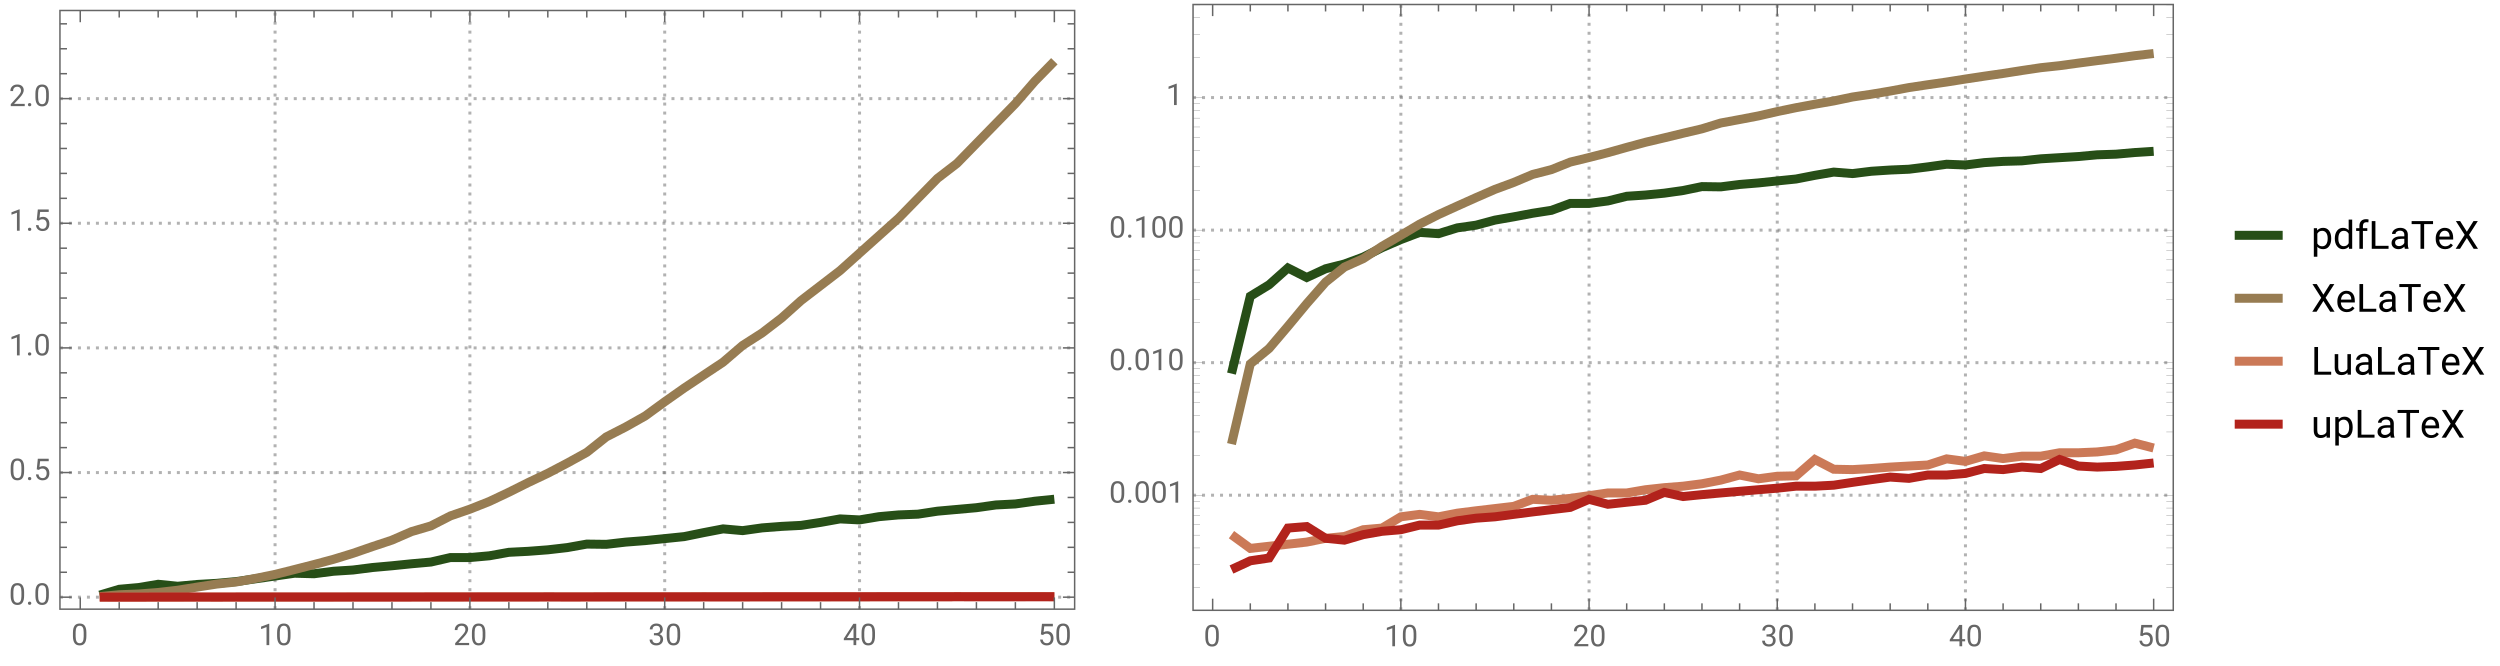
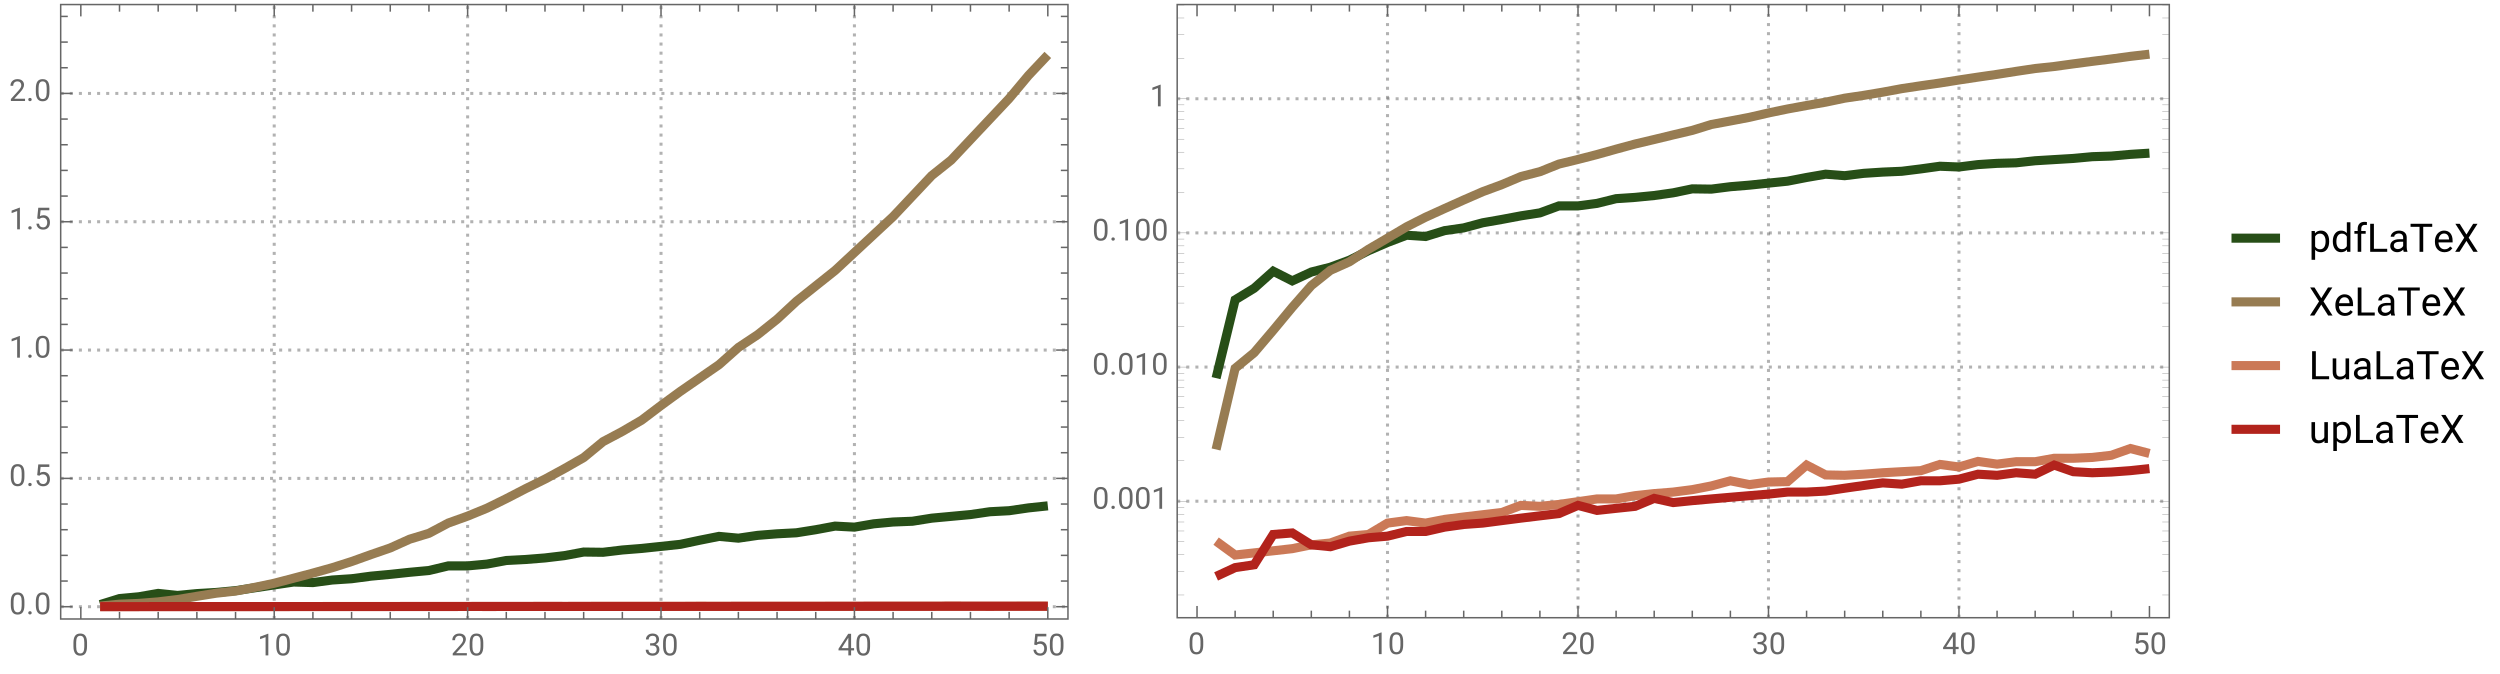
- <svg xmlns="http://www.w3.org/2000/svg" xmlns:xlink="http://www.w3.org/1999/xlink" width="1112" height="296" viewBox="0 0 834 222">
+ <svg xmlns="http://www.w3.org/2000/svg" xmlns:xlink="http://www.w3.org/1999/xlink" width="824pt" height="296" viewBox="0 0 824 222">
  <defs>
-     <symbol overflow="visible" id="i">
+     <symbol overflow="visible" id="j">
      <path d="M5.047-3.031c0 1.058-.18 1.844-.54 2.36-.362.51-.925.769-1.694.769-.758 0-1.32-.25-1.684-.754C.766-1.16.574-1.91.562-2.91v-1.207c0-1.043.18-1.82.54-2.328.363-.508.93-.762 1.703-.762.765 0 1.328.246 1.687.734.36.489.547 1.246.555 2.27zm-.902-1.235c0-.765-.106-1.324-.32-1.675-.216-.348-.555-.524-1.02-.524-.465 0-.801.176-1.012.524-.211.347-.32.882-.328 1.605v1.445c0 .77.113 1.336.336 1.704.222.367.558.546 1.012.546.445 0 .777-.171.992-.515.218-.344.332-.89.34-1.633zm0 0" />
    </symbol>
-     <symbol overflow="visible" id="j">
+     <symbol overflow="visible" id="k">
      <path d="M3.559 0h-.907v-6.02l-1.824.668v-.82l2.59-.973h.14zm0 0" />
    </symbol>
-     <symbol overflow="visible" id="k">
+     <symbol overflow="visible" id="l">
      <path d="M5.25 0H.59v-.648l2.46-2.735c.364-.414.618-.75.755-1.008.14-.257.21-.527.21-.804 0-.371-.113-.676-.34-.914-.222-.239-.523-.356-.898-.356-.449 0-.797.13-1.047.383-.25.254-.37.613-.37 1.066H.452c0-.652.211-1.183.633-1.586.422-.402.984-.605 1.691-.605.66 0 1.184.172 1.567.52.386.347.578.808.578 1.382 0 .703-.445 1.535-1.336 2.5L1.68-.738h3.57zm0 0" />
    </symbol>
-     <symbol overflow="visible" id="l">
+     <symbol overflow="visible" id="m">
      <path d="M1.906-3.992h.676c.426-.008.762-.121 1.008-.34.242-.219.363-.512.363-.883 0-.832-.414-1.25-1.242-1.25-.39 0-.703.113-.938.336-.23.223-.347.516-.347.887H.523c0-.563.204-1.031.618-1.406.41-.372.933-.559 1.57-.559.672 0 1.195.176 1.578.531.379.356.57.848.57 1.48 0 .31-.101.61-.3.9-.2.288-.473.507-.817.648.39.125.692.328.903.617.214.285.32.636.32 1.047 0 .64-.207 1.144-.625 1.52-.418.374-.957.562-1.625.562s-1.211-.18-1.63-.543c-.417-.36-.624-.836-.624-1.43h.906c0 .375.121.672.367.898.243.227.57.336.98.336.438 0 .77-.113 1-.34.231-.23.349-.554.349-.98 0-.414-.125-.734-.383-.953-.254-.223-.618-.336-1.098-.344h-.676zm0 0" />
    </symbol>
-     <symbol overflow="visible" id="m">
+     <symbol overflow="visible" id="n">
      <path d="M4.406-2.387h.985v.739h-.985V0h-.91v-1.648H.258v-.536L3.44-7.109h.965zm-3.12 0h2.21v-3.488l-.105.195zm0 0" />
    </symbol>
-     <symbol overflow="visible" id="n">
+     <symbol overflow="visible" id="o">
      <path d="M1.008-3.563l.36-3.546h3.64v.836H2.133l-.215 1.937a2.32 2.32 0 0 1 1.187-.309c.649 0 1.16.215 1.543.645.383.426.57 1.004.57 1.734 0 .735-.195 1.309-.593 1.73-.395.423-.945.634-1.656.634-.63 0-1.14-.176-1.54-.524C1.032-.773.81-1.254.75-1.87h.855c.055.406.2.715.434.922.234.207.547.308.93.308.422 0 .75-.14.988-.43.238-.284.36-.679.36-1.187 0-.472-.13-.855-.387-1.144-.258-.285-.606-.43-1.035-.43-.395 0-.704.086-.926.258l-.242.195zm0 0" />
    </symbol>
-     <symbol overflow="visible" id="o">
+     <symbol overflow="visible" id="p">
      <path d="M.703-.473c0-.156.047-.289.14-.39.095-.106.231-.157.415-.157.187 0 .328.051.426.157a.567.567 0 0 1 .144.39c0 .149-.05.274-.144.375-.098.102-.239.153-.426.153-.184 0-.324-.051-.414-.153a.532.532 0 0 1-.14-.375zm0 0" />
    </symbol>
-     <symbol overflow="visible" id="B">
+     <symbol overflow="visible" id="C">
      <path d="M6.691-3.36c0 1.047-.238 1.891-.718 2.528-.477.64-1.125.957-1.942.957-.836 0-1.488-.262-1.968-.793v3.309H.89v-9.508h1.07l.059.762c.476-.594 1.14-.891 1.992-.891.824 0 1.476.312 1.957.934.48.62.722 1.488.722 2.597zm-1.175-.132c0-.774-.164-1.387-.496-1.832C4.69-5.774 4.238-6 3.664-6c-.71 0-1.246.316-1.602.945v3.285c.352.625.891.938 1.614.938.562 0 1.011-.223 1.344-.668.332-.445.496-1.11.496-1.992zm0 0" />
    </symbol>
-     <symbol overflow="visible" id="C">
+     <symbol overflow="visible" id="D">
      <path d="M.602-3.492c0-1.055.25-1.899.75-2.543.5-.64 1.152-.961 1.96-.961.805 0 1.442.277 1.91.824V-9.75h1.176V0H5.32l-.058-.734C4.793-.16 4.14.125 3.3.125c-.797 0-1.446-.324-1.946-.977-.5-.652-.753-1.5-.753-2.55zm1.175.133c0 .78.16 1.39.48 1.828.325.441.77.66 1.337.66.742 0 1.289-.332 1.629-1v-3.156C4.87-5.676 4.332-6 3.605-6c-.574 0-1.023.223-1.347.668-.32.445-.48 1.102-.48 1.973zm0 0" />
    </symbol>
-     <symbol overflow="visible" id="D">
+     <symbol overflow="visible" id="E">
      <path d="M1.465 0v-5.96H.383v-.907h1.082v-.707c0-.735.2-1.305.59-1.707.394-.403.953-.602 1.672-.602.27 0 .539.035.804.11l-.062.949c-.2-.04-.41-.055-.633-.055-.383 0-.676.11-.883.332-.207.223-.312.54-.312.953v.727h1.464v.906H2.641V0zm0 0" />
    </symbol>
-     <symbol overflow="visible" id="E">
+     <symbol overflow="visible" id="F">
      <path d="M2.297-.996H6.68V0H1.074v-9.242h1.223zm0 0" />
    </symbol>
-     <symbol overflow="visible" id="F">
+     <symbol overflow="visible" id="G">
      <path d="M5.129 0c-.066-.137-.121-.375-.164-.723-.547.567-1.2.848-1.957.848-.676 0-1.23-.191-1.664-.574A1.859 1.859 0 0 1 .69-1.906c0-.715.274-1.27.817-1.664.543-.395 1.308-.594 2.293-.594h1.144v-.54c0-.41-.125-.737-.367-.98-.246-.242-.61-.367-1.086-.367-.418 0-.77.106-1.054.32-.286.211-.426.465-.426.766H.832c0-.344.121-.672.363-.992a2.45 2.45 0 0 1 .992-.758 3.317 3.317 0 0 1 1.376-.281c.789 0 1.41.2 1.859.594.45.394.68.941.695 1.636v3.16c0 .63.082 1.133.242 1.504V0zm-1.95-.895c.368 0 .72-.097 1.048-.285.332-.191.57-.437.718-.742v-1.41h-.922c-1.437 0-2.156.422-2.156 1.262 0 .367.121.656.367.863.246.207.563.312.946.312zm0 0" />
    </symbol>
-     <symbol overflow="visible" id="G">
+     <symbol overflow="visible" id="H">
      <path d="M7.457-8.238H4.488V0H3.273v-8.238H.313v-1.004h7.144zm0 0" />
    </symbol>
-     <symbol overflow="visible" id="H">
+     <symbol overflow="visible" id="I">
      <path d="M3.738.125c-.93 0-1.687-.305-2.273-.914C.883-1.402.59-2.22.59-3.242v-.219c0-.68.129-1.289.39-1.824a3.069 3.069 0 0 1 1.094-1.258c.465-.3.973-.453 1.52-.453.89 0 1.586.297 2.082.883.496.59.742 1.43.742 2.527v.488H1.766c.015.676.214 1.223.593 1.641.38.418.86.625 1.442.625.414 0 .765-.086 1.054-.254.29-.168.54-.394.754-.672l.72.559C5.753-.316 4.89.125 3.738.125zm-.144-6.156c-.477 0-.871.172-1.196.52-.32.343-.52.827-.593 1.449h3.437v-.09c-.031-.598-.195-1.059-.48-1.387-.29-.328-.68-.492-1.168-.492zm0 0" />
    </symbol>
-     <symbol overflow="visible" id="I">
+     <symbol overflow="visible" id="J">
      <path d="M4.086-5.7l2.219-3.542h1.433L4.816-4.66 7.81 0h-1.45L4.086-3.605 1.805 0H.363L3.36-4.66.43-9.242h1.43zm0 0" />
    </symbol>
-     <symbol overflow="visible" id="J">
+     <symbol overflow="visible" id="K">
      <path d="M5.129-.68C4.672-.14 4 .125 3.117.125c-.734 0-1.289-.21-1.672-.637C1.062-.937.867-1.566.863-2.398v-4.47H2.04v4.438c0 1.04.422 1.559 1.27 1.559.894 0 1.492-.332 1.789-1v-4.996h1.175V0H5.156zm0 0" />
    </symbol>
    <clipPath id="a">
-       <path d="M20 198h339v2H20zm0 0" />
+       <path d="M20 199h332v2H20zm0 0" />
    </clipPath>
    <clipPath id="b">
-       <path d="M20 157h339v2H20zm0 0" />
+       <path d="M20 157h332v2H20zm0 0" />
    </clipPath>
    <clipPath id="c">
-       <path d="M20 115h339v2H20zm0 0" />
+       <path d="M20 114h332v2H20zm0 0" />
    </clipPath>
    <clipPath id="d">
-       <path d="M20 73h339v2H20zm0 0" />
+       <path d="M20 72h332v2H20zm0 0" />
    </clipPath>
    <clipPath id="e">
-       <path d="M20 32h339v2H20zm0 0" />
+       <path d="M20 30h332v2H20zm0 0" />
    </clipPath>
    <clipPath id="f">
-       <path d="M20 152h339v52H20zm0 0" />
+       <path d="M20 152h332v53H20zm0 0" />
    </clipPath>
    <clipPath id="g">
-       <path d="M20 6h339v198H20zm0 0" />
+       <path d="M20 4h332v201H20zm0 0" />
    </clipPath>
    <clipPath id="h">
-       <path d="M20 185h339v19H20zm0 0" />
-     </clipPath>
-     <clipPath id="p">
-       <path d="M466 1h2v203h-2zm0 0" />
+       <path d="M20 185h332v20H20zm0 0" />
+     </clipPath>
+     <clipPath id="i">
+       <path d="M20 186h332v19H20zm0 0" />
    </clipPath>
    <clipPath id="q">
-       <path d="M529 1h2v203h-2zm0 0" />
+       <path d="M456 1h2v203h-2zm0 0" />
    </clipPath>
    <clipPath id="r">
-       <path d="M592 1h2v203h-2zm0 0" />
+       <path d="M519 1h2v203h-2zm0 0" />
    </clipPath>
    <clipPath id="s">
-       <path d="M655 1h2v203h-2zm0 0" />
+       <path d="M582 1h2v203h-2zm0 0" />
    </clipPath>
    <clipPath id="t">
-       <path d="M397 164h328v2H397zm0 0" />
+       <path d="M645 1h2v203h-2zm0 0" />
    </clipPath>
    <clipPath id="u">
-       <path d="M397 120h328v2H397zm0 0" />
+       <path d="M387 164h328v2H387zm0 0" />
    </clipPath>
    <clipPath id="v">
-       <path d="M397 76h328v2H397zm0 0" />
+       <path d="M387 120h328v2H387zm0 0" />
    </clipPath>
    <clipPath id="w">
-       <path d="M397 32h328v2H397zm0 0" />
+       <path d="M387 76h328v2H387zm0 0" />
    </clipPath>
    <clipPath id="x">
-       <path d="M397 36h328v103H397zm0 0" />
+       <path d="M387 32h328v2H387zm0 0" />
    </clipPath>
    <clipPath id="y">
-       <path d="M397 4h328v158H397zm0 0" />
+       <path d="M387 36h328v103H387zm0 0" />
    </clipPath>
    <clipPath id="z">
-       <path d="M397 134h328v63H397zm0 0" />
+       <path d="M387 4h328v158H387zm0 0" />
    </clipPath>
    <clipPath id="A">
-       <path d="M397 139h328v65H397zm0 0" />
+       <path d="M387 134h328v63H387zm0 0" />
+     </clipPath>
+     <clipPath id="B">
+       <path d="M387 139h328v65H387zm0 0" />
    </clipPath>
  </defs>
-   <path d="M91.762 203.215V3.5M156.754 203.215V3.5M221.746 203.215V3.5M286.738 203.215V3.5" fill="none" stroke="#666" stroke-opacity=".5" stroke-dasharray="1,2" stroke-miterlimit="3.25" />
+   <path d="M90.383 204.02V1.5M154.129 204.02V1.5M217.871 204.02V1.5M281.617 204.02V1.5" fill="none" stroke="#666" stroke-opacity=".5" stroke-dasharray="1,2" stroke-miterlimit="3.25" />
  <g clip-path="url(#a)">
-     <path d="M20 199.219h338.5" fill="none" stroke="#666" stroke-opacity=".5" stroke-dasharray="1,2" stroke-miterlimit="3.25" />
+     <path d="M20 199.969h332" fill="none" stroke="#666" stroke-opacity=".5" stroke-dasharray="1,2" stroke-miterlimit="3.25" />
  </g>
  <g clip-path="url(#b)">
-     <path d="M20 157.64h338.5" fill="none" stroke="#666" stroke-opacity=".5" stroke-dasharray="1,2" stroke-miterlimit="3.25" />
+     <path d="M20 157.676h332" fill="none" stroke="#666" stroke-opacity=".5" stroke-dasharray="1,2" stroke-miterlimit="3.25" />
  </g>
  <g clip-path="url(#c)">
-     <path d="M20 116.059h338.5" fill="none" stroke="#666" stroke-opacity=".5" stroke-dasharray="1,2" stroke-miterlimit="3.25" />
+     <path d="M20 115.379h332" fill="none" stroke="#666" stroke-opacity=".5" stroke-dasharray="1,2" stroke-miterlimit="3.25" />
  </g>
  <g clip-path="url(#d)">
-     <path d="M20 74.48h338.5" fill="none" stroke="#666" stroke-opacity=".5" stroke-dasharray="1,2" stroke-miterlimit="3.25" />
+     <path d="M20 73.082h332" fill="none" stroke="#666" stroke-opacity=".5" stroke-dasharray="1,2" stroke-miterlimit="3.25" />
  </g>
  <g clip-path="url(#e)">
-     <path d="M20 32.898h338.5" fill="none" stroke="#666" stroke-opacity=".5" stroke-dasharray="1,2" stroke-miterlimit="3.25" />
+     <path d="M20 30.79h332" fill="none" stroke="#666" stroke-opacity=".5" stroke-dasharray="1,2" stroke-miterlimit="3.25" />
  </g>
  <g clip-path="url(#f)">
-     <path d="M33.27 198.531l6.5-1.945 6.5-.582 6.496-1.09 6.5.656 6.5-.597 6.5-.368 6.496-.59 6.5-.925 13-1.86 6.5.172 6.496-.832 6.5-.414 6.5-.832 6.5-.582 6.5-.664 6.496-.582 6.5-1.496h6.5l6.5-.586 6.5-1.164 6.496-.332 6.5-.496 6.5-.75 6.5-1.164 6.5.082 6.496-.746 6.5-.5 6.5-.664 6.5-.668 6.5-1.328 6.496-1.25 6.5.582 6.5-.914 6.5-.5 6.5-.332 6.496-.997 6.5-1.164 6.5.332 6.5-1.082 6.5-.582 6.496-.25 6.5-.996 13-1.164 6.496-.914 6.5-.336 6.5-.914 6.5-.664" fill="none" stroke-width="3" stroke="#274e17" stroke-miterlimit="3.25" />
+     <path d="M33.016 199.27l6.375-1.98 6.37-.595 6.376-1.11 6.375.673 6.375-.61 6.375-.375 6.375-.597 6.37-.942 6.376-.945 6.375-.95 6.375.18 6.375-.847 6.375-.422 6.375-.848 6.37-.59 6.376-.68 6.375-.589 6.375-1.523h6.375l6.375-.594 6.371-1.184 6.375-.336 6.375-.508 6.375-.761 6.375-1.184 6.375.082 6.375-.762 6.371-.507 12.75-1.352 6.375-1.351 6.375-1.27 6.375.59 6.371-.93 6.375-.508 6.375-.336 6.375-1.015 6.375-1.188 6.375.34 6.375-1.098 6.371-.593 6.375-.254 6.375-1.016 6.375-.59 6.375-.593 6.375-.93 6.371-.34 6.375-.93 6.375-.675" fill="none" stroke-width="3" stroke="#274e17" stroke-miterlimit="3.25" />
  </g>
  <g clip-path="url(#g)">
-     <path d="M33.27 199.02l6.5-.614 6.5-.25 6.496-.5 6.5-.754 6.5-1.05 6.5-1.004 6.496-.692 6.5-1.215 6.5-1.32 6.5-1.633 6.5-1.66 6.496-1.746 6.5-1.996 6.5-2.246 6.5-2.164 6.5-2.828 6.496-1.91 6.5-3.329 6.5-2.246 6.5-2.578 6.5-3.074 6.496-3.246 6.5-3.074 6.5-3.41 6.5-3.579 6.5-5.152 6.496-3.328 6.5-3.66 6.5-4.739 6.5-4.574 6.5-4.324 6.496-4.324 6.5-5.574 6.5-4.157 6.5-4.988 6.5-5.824 6.496-4.988 6.5-4.989 6.5-5.824 13-11.64 6.496-6.653 6.5-6.652 6.5-4.992 6.5-6.653 6.496-6.652 6.5-6.653 6.5-7.484 6.5-6.652" fill="none" stroke-width="3" stroke="#977c52" stroke-miterlimit="3.25" />
-   </g>
-   <g clip-path="url(#h)" fill="none" stroke-width="3" stroke-miterlimit="3.25">
-     <path d="M33.27 199.18l6.5.007h6.5l6.496-.003h6.5l6.5-.004h6.5l6.496-.004 6.5-.004 6.5-.008 6.5-.004 6.5.004 6.496-.004 6.5-.004h6.5l6.5-.004 6.5-.007h6.496l19.5-.012h6.5l6.496-.004 6.5-.004h6.5l6.5-.004 6.5-.008 6.496-.011 6.5.007 6.5-.004h6.5l6.5-.039 6.496.024h13l13-.008h6.496l6.5-.02 6.5.008 6.5-.015 6.5.007 6.496-.003h6.5l6.5-.012h6.5l6.496-.004 6.5-.004 6.5-.023 6.5.015" stroke="#cb7957" />
-     <path d="M33.27 199.2l13-.009 6.496-.02h6.5l6.5.009 6.5.004 6.496-.004 6.5-.004h6.5l6.5-.004h6.5l6.496-.004 6.5-.004h6.5l6.5-.004h6.5l6.496-.004 6.5-.004 6.5-.007 6.5.003h6.5l6.496-.003 6.5-.012 6.5.008 13-.008h6.496l13-.008h13l6.496-.004 13-.008 6.5-.008 6.5.004 6.496-.007h6.5l6.5-.004 6.5-.008h6.5l6.496-.004 6.5.004 6.5-.024 6.5.016 6.496.004 6.5-.004h6.5l6.5-.008" stroke="#b2231c" />
-   </g>
-   <path d="M358.5 203.215H20M20 203.215V3.5M20 3.5h338.5M358.5 3.5v199.715" fill="none" stroke-width=".5" stroke-linecap="square" stroke="#666" stroke-miterlimit="3.25" />
-   <path d="M26.77 203.215V199.3" fill="none" stroke-width=".5" stroke="#666" stroke-miterlimit="3.25" />
-   <use xlink:href="#i" x="23.77" y="215.215" fill="#666" />
-   <path d="M39.77 203.215v-2.348M52.766 203.215v-2.348M65.766 203.215v-2.348M78.762 203.215v-2.348M91.762 203.215V199.3" fill="none" stroke-width=".5" stroke="#666" stroke-miterlimit="3.25" />
-   <g fill="#666">
-     <use xlink:href="#j" x="86.262" y="215.215" />
-     <use xlink:href="#i" x="91.877" y="215.215" />
-   </g>
-   <path d="M104.762 203.215v-2.348M117.758 203.215v-2.348M130.758 203.215v-2.348M143.754 203.215v-2.348M156.754 203.215V199.3" fill="none" stroke-width=".5" stroke="#666" stroke-miterlimit="3.25" />
-   <g fill="#666">
-     <use xlink:href="#k" x="151.254" y="215.215" />
-     <use xlink:href="#i" x="156.869" y="215.215" />
-   </g>
-   <path d="M169.754 203.215v-2.348M182.75 203.215v-2.348M195.75 203.215v-2.348M208.746 203.215v-2.348M221.746 203.215V199.3" fill="none" stroke-width=".5" stroke="#666" stroke-miterlimit="3.25" />
-   <g fill="#666">
-     <use xlink:href="#l" x="216.246" y="215.215" />
-     <use xlink:href="#i" x="221.861" y="215.215" />
-   </g>
-   <path d="M234.746 203.215v-2.348M247.742 203.215v-2.348M260.742 203.215v-2.348M273.738 203.215v-2.348M286.738 203.215V199.3" fill="none" stroke-width=".5" stroke="#666" stroke-miterlimit="3.25" />
-   <g fill="#666">
-     <use xlink:href="#m" x="281.238" y="215.215" />
-     <use xlink:href="#i" x="286.853" y="215.215" />
-   </g>
-   <path d="M299.738 203.215v-2.348M312.734 203.215v-2.348M325.734 203.215v-2.348M338.73 203.215v-2.348M351.73 203.215V199.3" fill="none" stroke-width=".5" stroke="#666" stroke-miterlimit="3.25" />
-   <g fill="#666">
-     <use xlink:href="#n" x="346.23" y="215.215" />
-     <use xlink:href="#i" x="351.845" y="215.215" />
-   </g>
-   <path d="M20 199.219h3.914" fill="none" stroke-width=".5" stroke="#666" stroke-miterlimit="3.25" />
-   <g fill="#666">
-     <use xlink:href="#i" x="3" y="201.721" />
-     <use xlink:href="#o" x="8.615" y="201.721" />
-     <use xlink:href="#i" x="11.247" y="201.721" />
-   </g>
-   <path d="M20 190.906h2.348M20 182.59h2.348M20 174.273h2.348M20 165.957h2.348M20 157.64h3.914" fill="none" stroke-width=".5" stroke="#666" stroke-miterlimit="3.25" />
-   <g fill="#666">
-     <use xlink:href="#i" x="3" y="160.14" />
-     <use xlink:href="#o" x="8.615" y="160.14" />
-     <use xlink:href="#n" x="11.247" y="160.14" />
-   </g>
-   <path d="M20 149.324h2.348M20 141.008h2.348M20 132.691h2.348M20 124.375h2.348M20 116.059h3.914" fill="none" stroke-width=".5" stroke="#666" stroke-miterlimit="3.25" />
-   <g fill="#666">
-     <use xlink:href="#j" x="3" y="118.56" />
-     <use xlink:href="#o" x="8.615" y="118.56" />
-     <use xlink:href="#i" x="11.247" y="118.56" />
-   </g>
-   <path d="M20 107.742h2.348M20 99.43h2.348M20 91.113h2.348M20 82.797h2.348M20 74.48h3.914" fill="none" stroke-width=".5" stroke="#666" stroke-miterlimit="3.25" />
-   <g fill="#666">
-     <use xlink:href="#j" x="3" y="76.98" />
-     <use xlink:href="#o" x="8.615" y="76.98" />
-     <use xlink:href="#n" x="11.247" y="76.98" />
-   </g>
-   <path d="M20 66.164h2.348M20 57.848h2.348M20 49.531h2.348M20 41.215h2.348M20 32.898h3.914" fill="none" stroke-width=".5" stroke="#666" stroke-miterlimit="3.25" />
-   <g fill="#666">
-     <use xlink:href="#k" x="3" y="35.399" />
-     <use xlink:href="#o" x="8.615" y="35.399" />
-     <use xlink:href="#i" x="11.247" y="35.399" />
-   </g>
-   <path d="M20 24.582h2.348M20 16.266h2.348M20 7.95h2.348M26.77 3.5v3.914M39.77 3.5v2.348M52.766 3.5v2.348M65.766 3.5v2.348M78.762 3.5v2.348M91.762 3.5v3.914M104.762 3.5v2.348M117.758 3.5v2.348M130.758 3.5v2.348M143.754 3.5v2.348M156.754 3.5v3.914M169.754 3.5v2.348M182.75 3.5v2.348M195.75 3.5v2.348M208.746 3.5v2.348M221.746 3.5v3.914M234.746 3.5v2.348M247.742 3.5v2.348M260.742 3.5v2.348M273.738 3.5v2.348M286.738 3.5v3.914M299.738 3.5v2.348M312.734 3.5v2.348M325.734 3.5v2.348M338.73 3.5v2.348M351.73 3.5v3.914M358.5 199.219h-3.914M358.5 190.906h-2.348M358.5 182.59h-2.348M358.5 174.273h-2.348M358.5 165.957h-2.348M358.5 157.64h-3.914M358.5 149.324h-2.348M358.5 141.008h-2.348M358.5 132.691h-2.348M358.5 124.375h-2.348M358.5 116.059h-3.914M358.5 107.742h-2.348M358.5 99.43h-2.348M358.5 91.113h-2.348M358.5 82.797h-2.348M358.5 74.48h-3.914M358.5 66.164h-2.348M358.5 57.848h-2.348M358.5 49.531h-2.348M358.5 41.215h-2.348M358.5 32.898h-3.914M358.5 24.582h-2.348M358.5 16.266h-2.348M358.5 7.95h-2.348" fill="none" stroke-width=".5" stroke="#666" stroke-miterlimit="3.25" />
-   <g clip-path="url(#p)">
-     <path d="M467.324 203.598V1.5" fill="none" stroke="#666" stroke-opacity=".5" stroke-dasharray="1,2" stroke-miterlimit="3.25" />
-   </g>
+     <path d="M33.016 199.766l6.375-.625 6.37-.254 6.376-.508 6.375-.77 6.375-1.066 6.375-1.023 6.375-.704 6.37-1.234 6.376-1.344 6.375-1.66 6.375-1.691 6.375-1.774 6.375-2.031 6.375-2.285 6.37-2.2 6.376-2.874 6.375-1.946 6.375-3.382 6.375-2.286 6.375-2.62 6.371-3.134 6.375-3.296 6.375-3.13 6.375-3.468 6.375-3.637 6.375-5.246 6.375-3.383 6.371-3.722 6.375-4.82 6.375-4.653 6.375-4.402 6.375-4.399 6.375-5.668 6.371-4.226 6.375-5.078 6.375-5.918 6.375-5.079 6.375-5.074 12.75-11.844 6.371-5.921 12.75-13.532 6.375-5.078 6.375-6.765 6.375-6.77 6.371-6.766 6.375-7.613 6.375-6.765" fill="none" stroke-width="3" stroke="#977c52" stroke-miterlimit="3.25" />
+   </g>
+   <g clip-path="url(#h)">
+     <path d="M33.016 199.926l6.375.012 6.37-.004h12.75l6.376-.004h6.375l6.375-.008h6.37l6.376-.012h12.75l6.375-.004h6.375l6.375-.004 6.37-.004 6.376-.007h12.75l12.75-.008h6.371l6.375-.008h6.375l12.75-.008 6.375-.008 6.375-.011 6.371.007 6.375-.003h6.375l6.375-.04 6.375.024h12.746l12.75-.008h6.375l6.375-.016 6.375.004 6.375-.015 6.371.008 6.375-.004h6.375l6.375-.012h6.375l6.375-.004 6.371-.004 6.375-.023 6.375.015" fill="none" stroke-width="3" stroke="#cb7957" stroke-miterlimit="3.25" />
+   </g>
+   <g clip-path="url(#i)">
+     <path d="M33.016 199.945l6.375-.004h6.37l6.376-.02h6.375l6.375.009h6.375l6.375-.004h6.37l12.75-.008h6.376l6.375-.004h6.375l6.375-.004h6.37l12.75-.008h6.376l6.375-.011 6.375.007 6.371-.003 6.375-.004 6.375-.012 6.375.008 6.375-.004h6.375l6.375-.004 6.371-.004h6.375l6.375-.004h6.375l12.75-.008 6.371-.004 6.375-.004h6.375l6.375-.007h12.75l6.375-.012h6.371l6.375-.004 6.375.004 6.375-.024 6.375.016 6.375.004 6.371-.004h6.375l6.375-.008" fill="none" stroke-width="3" stroke="#b2231c" stroke-miterlimit="3.25" />
+   </g>
+   <path d="M352 204.02H20M20 204.02V1.5M20 1.5h332M352 1.5v202.52" fill="none" stroke-width=".5" stroke-linecap="square" stroke="#666" stroke-miterlimit="3.25" />
+   <path d="M26.64 204.02v-3.903" fill="none" stroke-width=".5" stroke="#666" stroke-miterlimit="3.25" />
+   <use xlink:href="#j" x="23.64" y="216.02" fill="#666" />
+   <path d="M39.39 204.02v-2.34M52.137 204.02v-2.34M64.887 204.02v-2.34M77.637 204.02v-2.34M90.383 204.02v-3.903" fill="none" stroke-width=".5" stroke="#666" stroke-miterlimit="3.25" />
+   <g fill="#666">
+     <use xlink:href="#k" x="84.884" y="216.02" />
+     <use xlink:href="#j" x="90.499" y="216.02" />
+   </g>
+   <path d="M103.133 204.02v-2.34M115.883 204.02v-2.34M128.629 204.02v-2.34M141.379 204.02v-2.34M154.129 204.02v-3.903" fill="none" stroke-width=".5" stroke="#666" stroke-miterlimit="3.25" />
+   <g fill="#666">
+     <use xlink:href="#l" x="148.628" y="216.02" />
+     <use xlink:href="#j" x="154.243" y="216.02" />
+   </g>
+   <path d="M166.875 204.02v-2.34M179.625 204.02v-2.34M192.375 204.02v-2.34M205.125 204.02v-2.34M217.871 204.02v-3.903" fill="none" stroke-width=".5" stroke="#666" stroke-miterlimit="3.25" />
+   <g fill="#666">
+     <use xlink:href="#m" x="212.372" y="216.02" />
+     <use xlink:href="#j" x="217.987" y="216.02" />
+   </g>
+   <path d="M230.621 204.02v-2.34M243.371 204.02v-2.34M256.117 204.02v-2.34M268.867 204.02v-2.34M281.617 204.02v-3.903" fill="none" stroke-width=".5" stroke="#666" stroke-miterlimit="3.25" />
+   <g fill="#666">
+     <use xlink:href="#n" x="276.116" y="216.02" />
+     <use xlink:href="#j" x="281.731" y="216.02" />
+   </g>
+   <path d="M294.363 204.02v-2.34M307.113 204.02v-2.34M319.863 204.02v-2.34M332.61 204.02v-2.34M345.36 204.02v-3.903" fill="none" stroke-width=".5" stroke="#666" stroke-miterlimit="3.25" />
+   <g fill="#666">
+     <use xlink:href="#o" x="339.86" y="216.02" />
+     <use xlink:href="#j" x="345.475" y="216.02" />
+   </g>
+   <path d="M20 199.969h3.902" fill="none" stroke-width=".5" stroke="#666" stroke-miterlimit="3.25" />
+   <g fill="#666">
+     <use xlink:href="#j" x="3" y="202.47" />
+     <use xlink:href="#p" x="8.615" y="202.47" />
+     <use xlink:href="#j" x="11.247" y="202.47" />
+   </g>
+   <path d="M20 191.512h2.344M20 183.05h2.344M20 174.594h2.344M20 166.133h2.344M20 157.676h3.902" fill="none" stroke-width=".5" stroke="#666" stroke-miterlimit="3.25" />
+   <g fill="#666">
+     <use xlink:href="#j" x="3" y="160.174" />
+     <use xlink:href="#p" x="8.615" y="160.174" />
+     <use xlink:href="#o" x="11.247" y="160.174" />
+   </g>
+   <path d="M20 149.215h2.344M20 140.758h2.344M20 132.297h2.344M20 123.84h2.344M20 115.379h3.902" fill="none" stroke-width=".5" stroke="#666" stroke-miterlimit="3.25" />
+   <g fill="#666">
+     <use xlink:href="#k" x="3" y="117.879" />
+     <use xlink:href="#p" x="8.615" y="117.879" />
+     <use xlink:href="#j" x="11.247" y="117.879" />
+   </g>
+   <path d="M20 106.922h2.344M20 98.46h2.344M20 90h2.344M20 81.543h2.344M20 73.082h3.902" fill="none" stroke-width=".5" stroke="#666" stroke-miterlimit="3.25" />
+   <g fill="#666">
+     <use xlink:href="#k" x="3" y="75.584" />
+     <use xlink:href="#p" x="8.615" y="75.584" />
+     <use xlink:href="#o" x="11.247" y="75.584" />
+   </g>
+   <path d="M20 64.625h2.344M20 56.164h2.344M20 47.707h2.344M20 39.246h2.344M20 30.79h3.902" fill="none" stroke-width=".5" stroke="#666" stroke-miterlimit="3.25" />
+   <g fill="#666">
+     <use xlink:href="#l" x="3" y="33.289" />
+     <use xlink:href="#p" x="8.615" y="33.289" />
+     <use xlink:href="#j" x="11.247" y="33.289" />
+   </g>
+   <path d="M20 22.328h2.344M20 13.871h2.344M20 5.41h2.344M26.64 1.5v3.902M39.39 1.5v2.344M52.137 1.5v2.344M64.887 1.5v2.344M77.637 1.5v2.344M90.383 1.5v3.902M103.133 1.5v2.344M115.883 1.5v2.344M128.629 1.5v2.344M141.379 1.5v2.344M154.129 1.5v3.902M166.875 1.5v2.344M179.625 1.5v2.344M192.375 1.5v2.344M205.125 1.5v2.344M217.871 1.5v3.902M230.621 1.5v2.344M243.371 1.5v2.344M256.117 1.5v2.344M268.867 1.5v2.344M281.617 1.5v3.902M294.363 1.5v2.344M307.113 1.5v2.344M319.863 1.5v2.344M332.61 1.5v2.344M345.36 1.5v3.902M352 199.969h-3.902M352 191.512h-2.344M352 183.05h-2.344M352 174.594h-2.344M352 166.133h-2.344M352 157.676h-3.902M352 149.215h-2.344M352 140.758h-2.344M352 132.297h-2.344M352 123.84h-2.344M352 115.379h-3.902M352 106.922h-2.344M352 98.46h-2.344M352 90h-2.344M352 81.543h-2.344M352 73.082h-3.902M352 64.625h-2.344M352 56.164h-2.344M352 47.707h-2.344M352 39.246h-2.344M352 30.79h-3.902M352 22.328h-2.344M352 13.871h-2.344M352 5.41h-2.344" fill="none" stroke-width=".5" stroke="#666" stroke-miterlimit="3.25" />
  <g clip-path="url(#q)">
-     <path d="M530.11 203.598V1.5" fill="none" stroke="#666" stroke-opacity=".5" stroke-dasharray="1,2" stroke-miterlimit="3.25" />
+     <path d="M457.324 203.598V1.5" fill="none" stroke="#666" stroke-opacity=".5" stroke-dasharray="1,2" stroke-miterlimit="3.25" />
  </g>
  <g clip-path="url(#r)">
-     <path d="M592.89 203.598V1.5" fill="none" stroke="#666" stroke-opacity=".5" stroke-dasharray="1,2" stroke-miterlimit="3.25" />
+     <path d="M520.11 203.598V1.5" fill="none" stroke="#666" stroke-opacity=".5" stroke-dasharray="1,2" stroke-miterlimit="3.25" />
  </g>
  <g clip-path="url(#s)">
-     <path d="M655.676 203.598V1.5" fill="none" stroke="#666" stroke-opacity=".5" stroke-dasharray="1,2" stroke-miterlimit="3.25" />
+     <path d="M582.89 203.598V1.5" fill="none" stroke="#666" stroke-opacity=".5" stroke-dasharray="1,2" stroke-miterlimit="3.25" />
  </g>
  <g clip-path="url(#t)">
-     <path d="M398 165.2h327" fill="none" stroke="#666" stroke-opacity=".5" stroke-dasharray="1,2" stroke-miterlimit="3.25" />
+     <path d="M645.676 203.598V1.5" fill="none" stroke="#666" stroke-opacity=".5" stroke-dasharray="1,2" stroke-miterlimit="3.25" />
  </g>
  <g clip-path="url(#u)">
-     <path d="M398 120.984h327" fill="none" stroke="#666" stroke-opacity=".5" stroke-dasharray="1,2" stroke-miterlimit="3.25" />
+     <path d="M388 165.2h327" fill="none" stroke="#666" stroke-opacity=".5" stroke-dasharray="1,2" stroke-miterlimit="3.25" />
  </g>
  <g clip-path="url(#v)">
-     <path d="M398 76.766h327" fill="none" stroke="#666" stroke-opacity=".5" stroke-dasharray="1,2" stroke-miterlimit="3.25" />
+     <path d="M388 120.984h327" fill="none" stroke="#666" stroke-opacity=".5" stroke-dasharray="1,2" stroke-miterlimit="3.25" />
  </g>
  <g clip-path="url(#w)">
-     <path d="M398 32.55h327" fill="none" stroke="#666" stroke-opacity=".5" stroke-dasharray="1,2" stroke-miterlimit="3.25" />
+     <path d="M388 76.766h327" fill="none" stroke="#666" stroke-opacity=".5" stroke-dasharray="1,2" stroke-miterlimit="3.25" />
  </g>
  <g clip-path="url(#x)">
-     <path d="M410.82 124.633l6.278-25.805 6.277-3.832 6.277-5.598 6.282 3.176 6.277-2.914 6.277-1.586 6.278-2.312 6.28-3.137 6.278-2.715 6.278-2.379 6.277.422 6.281-1.941 6.277-.899 6.278-1.687 6.281-1.098 6.277-1.183 6.278-.977 6.277-2.305h6.281l6.278-.828 6.277-1.555 6.277-.421 6.282-.618 6.277-.89 6.277-1.305 6.282.09 6.277-.797 6.277-.516 6.278-.664 6.28-.644 6.278-1.223 6.278-1.082 6.277.496 6.281-.773 6.278-.41 6.277-.27 6.281-.785 6.277-.875 6.278.246 6.277-.789 6.281-.41 6.278-.176 6.277-.68 6.277-.382 6.282-.38 6.277-.581 6.277-.203 6.278-.56 6.28-.394" fill="none" stroke-width="3" stroke="#274e17" stroke-miterlimit="3.25" />
+     <path d="M388 32.55h327" fill="none" stroke="#666" stroke-opacity=".5" stroke-dasharray="1,2" stroke-miterlimit="3.25" />
  </g>
  <g clip-path="url(#y)">
-     <path d="M410.82 148.148l6.278-26.738 6.277-5.168 6.277-7.383 6.282-7.578 6.277-7.156 6.277-5.02 6.278-2.816 6.28-4.125 6.278-3.672 6.278-3.73 6.277-3.18 6.281-2.855 6.277-2.817 6.278-2.738 6.281-2.317 6.277-2.656 6.278-1.613 6.277-2.512 6.281-1.527 6.278-1.617 6.277-1.766 6.277-1.703 6.282-1.484 6.277-1.524 6.277-1.476 6.282-1.946 6.277-1.16 6.277-1.2 6.278-1.448 6.28-1.301 6.278-1.156 6.278-1.09 6.277-1.317 6.281-.93 6.278-1.054 6.277-1.164 6.281-.945 6.277-.903 6.278-1 6.277-.949 6.281-.906 6.278-.985 6.277-.937 6.277-.672 6.282-.863 6.277-.828 6.277-.79 6.278-.855 6.28-.726" fill="none" stroke-width="3" stroke="#977c52" stroke-miterlimit="3.25" />
+     <path d="M400.82 124.633l6.278-25.805 6.277-3.832 6.277-5.598 6.282 3.176 6.277-2.914 6.277-1.586 6.278-2.312 6.28-3.137 6.278-2.715 6.278-2.379 6.277.422 6.281-1.941 6.277-.899 6.278-1.687 6.281-1.098 6.277-1.183 6.278-.977 6.277-2.305h6.281l6.278-.828 6.277-1.555 6.277-.421 6.282-.618 6.277-.89 6.277-1.305 6.282.09 6.277-.797 6.277-.516 6.278-.664 6.28-.644 6.278-1.223 6.278-1.082 6.277.496 6.281-.773 6.278-.41 6.277-.27 6.281-.785 6.277-.875 6.278.246 6.277-.789 6.281-.41 6.278-.176 6.277-.68 6.277-.382 6.282-.38 6.277-.581 6.277-.203 6.278-.56 6.28-.394" fill="none" stroke-width="3" stroke="#274e17" stroke-miterlimit="3.25" />
  </g>
  <g clip-path="url(#z)">
-     <path d="M410.82 178.36l6.278 4.581 6.277-.71 6.277-.688 6.282-.707 6.277-1.258 6.277-.601 6.278-2.262 6.28-.55 6.278-3.755 6.278-.82 6.277.82 6.281-1.219 6.277-.796 6.278-.739 6.281-.738 6.277-2.344 6.278.313 6.277-.621 6.281-.91 6.278-.907h6.277l6.277-1.078 6.282-.687 6.277-.496 6.277-.805 6.282-1.219 6.277-1.695 6.277 1.254 6.278-.844 6.28-.14 6.278-5.454 6.278 3.254 6.277.121 6.281-.363 6.278-.477 6.277-.351 6.281-.344 6.277-2.047 6.278.836 6.277-1.832 6.281.895 6.278-.797h6.277l6.277-1.137h6.282l6.277-.273 6.277-.711 6.278-2.223 6.28 1.621" fill="none" stroke-width="3" stroke="#cb7957" stroke-miterlimit="3.25" />
+     <path d="M400.82 148.148l6.278-26.738 6.277-5.168 6.277-7.383 6.282-7.578 6.277-7.156 6.277-5.02 6.278-2.816 6.28-4.125 6.278-3.672 6.278-3.73 6.277-3.18 6.281-2.855 6.277-2.817 6.278-2.738 6.281-2.317 6.277-2.656 6.278-1.613 6.277-2.512 6.281-1.527 6.278-1.617 6.277-1.766 6.277-1.703 6.282-1.484 6.277-1.524 6.277-1.476 6.282-1.946 6.277-1.16 6.277-1.2 6.278-1.448 6.28-1.301 6.278-1.156 6.278-1.09 6.277-1.317 6.281-.93 6.278-1.054 6.277-1.164 6.281-.945 6.277-.903 6.278-1 6.277-.949 6.281-.906 6.278-.985 6.277-.937 6.277-.672 6.282-.863 6.277-.828 6.277-.79 6.278-.855 6.28-.726" fill="none" stroke-width="3" stroke="#977c52" stroke-miterlimit="3.25" />
  </g>
  <g clip-path="url(#A)">
-     <path d="M410.82 189.992l6.278-2.91 6.277-.937 6.277-9.98 6.282-.505 6.277 3.918 6.277.617 6.278-1.836 6.28-1.113 6.278-.531 6.278-1.543h6.277l6.281-1.43 6.277-.879 6.278-.453 6.281-.82 6.277-.813 6.278-.757 6.277-.75 6.281-2.696 6.278 1.656 6.277-.683 6.277-.66 6.282-2.621 6.277 1.382 6.277-.64 6.282-.559 6.277-.547 6.277-.53 6.278-.517 6.28-.667h6.278l6.278-.329 6.277-.945 6.281-.898 6.278-.86 6.277.426 6.281-1.113h6.277l6.278-.535 6.277-1.637 6.281.363 6.278-.84 6.277.477 6.277-3.012 6.282 2.184 6.277.351 6.277-.234 6.278-.461 6.28-.672" fill="none" stroke-width="3" stroke="#b2231c" stroke-miterlimit="3.25" />
-   </g>
-   <path d="M725 203.598H398M398 203.598V1.5M398 1.5h327M725 1.5v202.098" fill="none" stroke-width=".5" stroke-linecap="square" stroke="#666" stroke-miterlimit="3.25" />
-   <path d="M404.54 203.598v-3.871" fill="none" stroke-width=".5" stroke="#666" stroke-miterlimit="3.25" />
-   <use xlink:href="#i" x="401.54" y="215.597" fill="#666" />
-   <path d="M417.098 203.598v-2.325M429.652 203.598v-2.325M442.21 203.598v-2.325M454.766 203.598v-2.325M467.324 203.598v-3.871" fill="none" stroke-width=".5" stroke="#666" stroke-miterlimit="3.25" />
-   <g fill="#666">
-     <use xlink:href="#j" x="461.824" y="215.597" />
-     <use xlink:href="#i" x="467.439" y="215.597" />
-   </g>
-   <path d="M479.879 203.598v-2.325M492.438 203.598v-2.325M504.996 203.598v-2.325M517.55 203.598v-2.325M530.11 203.598v-3.871" fill="none" stroke-width=".5" stroke="#666" stroke-miterlimit="3.25" />
-   <g fill="#666">
-     <use xlink:href="#k" x="524.608" y="215.597" />
-     <use xlink:href="#i" x="530.223" y="215.597" />
-   </g>
-   <path d="M542.664 203.598v-2.325M555.223 203.598v-2.325M567.777 203.598v-2.325M580.336 203.598v-2.325M592.89 203.598v-3.871" fill="none" stroke-width=".5" stroke="#666" stroke-miterlimit="3.25" />
-   <g fill="#666">
-     <use xlink:href="#l" x="587.392" y="215.597" />
-     <use xlink:href="#i" x="593.007" y="215.597" />
-   </g>
-   <path d="M605.45 203.598v-2.325M618.004 203.598v-2.325M630.563 203.598v-2.325M643.121 203.598v-2.325M655.676 203.598v-3.871" fill="none" stroke-width=".5" stroke="#666" stroke-miterlimit="3.25" />
-   <g fill="#666">
-     <use xlink:href="#m" x="650.176" y="215.597" />
-     <use xlink:href="#i" x="655.791" y="215.597" />
-   </g>
-   <path d="M668.234 203.598v-2.325M680.79 203.598v-2.325M693.348 203.598v-2.325M705.902 203.598v-2.325M718.46 203.598v-3.871" fill="none" stroke-width=".5" stroke="#666" stroke-miterlimit="3.25" />
-   <g fill="#666">
-     <use xlink:href="#n" x="712.96" y="215.597" />
-     <use xlink:href="#i" x="718.575" y="215.597" />
-   </g>
-   <path d="M398 165.2h3.27" fill="none" stroke-width=".1" stroke="#666" stroke-miterlimit="3.25" />
-   <g fill="#666">
-     <use xlink:href="#i" x="370" y="167.701" />
-     <use xlink:href="#o" x="375.615" y="167.701" />
-     <use xlink:href="#i" x="378.247" y="167.701" />
-     <use xlink:href="#i" x="383.862" y="167.701" />
-     <use xlink:href="#j" x="389.478" y="167.701" />
-   </g>
-   <path d="M398 120.984h3.27" fill="none" stroke-width=".1" stroke="#666" stroke-miterlimit="3.25" />
-   <g fill="#666">
-     <use xlink:href="#i" x="370" y="123.484" />
-     <use xlink:href="#o" x="375.615" y="123.484" />
-     <use xlink:href="#i" x="378.247" y="123.484" />
-     <use xlink:href="#j" x="383.862" y="123.484" />
-     <use xlink:href="#i" x="389.478" y="123.484" />
-   </g>
-   <path d="M398 76.766h3.27" fill="none" stroke-width=".1" stroke="#666" stroke-miterlimit="3.25" />
-   <g fill="#666">
-     <use xlink:href="#i" x="370" y="79.267" />
-     <use xlink:href="#o" x="375.615" y="79.267" />
-     <use xlink:href="#j" x="378.247" y="79.267" />
-     <use xlink:href="#i" x="383.862" y="79.267" />
-     <use xlink:href="#i" x="389.478" y="79.267" />
-   </g>
-   <path d="M398 32.55h3.27" fill="none" stroke-width=".1" stroke="#666" stroke-miterlimit="3.25" />
-   <use xlink:href="#j" x="389" y="35.049" fill="#666" />
-   <path d="M398 196.105h2.324M398 188.32h2.324M398 182.797h2.324M398 178.512h2.324M398 175.012h2.324M398 172.05h2.324M398 169.484h2.324M398 167.223h2.324M398 151.89h2.324M398 144.105h2.324M398 138.578h2.324M398 134.293h2.324M398 130.793h2.324M398 127.832h2.324M398 125.27h2.324M398 123.008h2.324M398 107.672h2.324M398 99.887h2.324M398 94.363h2.324M398 90.078h2.324M398 86.574h2.324M398 83.617h2.324M398 81.05h2.324M398 78.79h2.324M398 63.457h2.324M398 55.668h2.324M398 50.145h2.324M398 45.86h2.324M398 42.36h2.324M398 39.398h2.324M398 36.836h2.324M398 34.574h2.324M398 19.238h2.324M398 11.453h2.324M398 5.93h2.324M398 1.645h2.324" fill="none" stroke-width=".1" stroke="#666" stroke-miterlimit="3.25" />
-   <path d="M404.54 1.5v3.871M417.098 1.5v2.324M429.652 1.5v2.324M442.21 1.5v2.324M454.766 1.5v2.324M467.324 1.5v3.871M479.879 1.5v2.324M492.438 1.5v2.324M504.996 1.5v2.324M517.55 1.5v2.324M530.11 1.5v3.871M542.664 1.5v2.324M555.223 1.5v2.324M567.777 1.5v2.324M580.336 1.5v2.324M592.89 1.5v3.871M605.45 1.5v2.324M618.004 1.5v2.324M630.563 1.5v2.324M643.121 1.5v2.324M655.676 1.5v3.871M668.234 1.5v2.324M680.79 1.5v2.324M693.348 1.5v2.324M705.902 1.5v2.324M718.46 1.5v3.871" fill="none" stroke-width=".5" stroke="#666" stroke-miterlimit="3.25" />
-   <path d="M725 165.2h-3.27M725 120.984h-3.27M725 76.766h-3.27M725 32.55h-3.27M725 196.105h-2.324M725 188.32h-2.324M725 182.797h-2.324M725 178.512h-2.324M725 175.012h-2.324M725 172.05h-2.324M725 169.484h-2.324M725 167.223h-2.324M725 151.89h-2.324M725 144.105h-2.324M725 138.578h-2.324M725 134.293h-2.324M725 130.793h-2.324M725 127.832h-2.324M725 125.27h-2.324M725 123.008h-2.324M725 107.672h-2.324M725 99.887h-2.324M725 94.363h-2.324M725 90.078h-2.324M725 86.574h-2.324M725 83.617h-2.324M725 81.05h-2.324M725 78.79h-2.324M725 63.457h-2.324M725 55.668h-2.324M725 50.145h-2.324M725 45.86h-2.324M725 42.36h-2.324M725 39.398h-2.324M725 36.836h-2.324M725 34.574h-2.324M725 19.238h-2.324M725 11.453h-2.324M725 5.93h-2.324M725 1.645h-2.324" fill="none" stroke-width=".1" stroke="#666" stroke-miterlimit="3.25" />
-   <path d="M745.5 78.5h16" fill="none" stroke-width="3" stroke="#274e17" stroke-miterlimit="3.25" />
-   <use xlink:href="#B" x="771" y="83" />
-   <use xlink:href="#C" x="778.294" y="83" />
-   <use xlink:href="#D" x="785.626" y="83" />
-   <use xlink:href="#E" x="790.14" y="83" />
-   <use xlink:href="#F" x="797.135" y="83" />
-   <use xlink:href="#G" x="804.206" y="83" />
-   <use xlink:href="#H" x="811.963" y="83" />
-   <use xlink:href="#I" x="818.851" y="83" />
-   <path d="M745.5 99.5h16" fill="none" stroke-width="3" stroke="#977c52" stroke-miterlimit="3.25" />
+     <path d="M400.82 178.36l6.278 4.581 6.277-.71 6.277-.688 6.282-.707 6.277-1.258 6.277-.601 6.278-2.262 6.28-.55 6.278-3.755 6.278-.82 6.277.82 6.281-1.219 6.277-.796 6.278-.739 6.281-.738 6.277-2.344 6.278.313 6.277-.621 6.281-.91 6.278-.907h6.277l6.277-1.078 6.282-.687 6.277-.496 6.277-.805 6.282-1.219 6.277-1.695 6.277 1.254 6.278-.844 6.28-.14 6.278-5.454 6.278 3.254 6.277.121 6.281-.363 6.278-.477 6.277-.351 6.281-.344 6.277-2.047 6.278.836 6.277-1.832 6.281.895 6.278-.797h6.277l6.277-1.137h6.282l6.277-.273 6.277-.711 6.278-2.223 6.28 1.621" fill="none" stroke-width="3" stroke="#cb7957" stroke-miterlimit="3.25" />
+   </g>
+   <g clip-path="url(#B)">
+     <path d="M400.82 189.992l6.278-2.91 6.277-.937 6.277-9.98 6.282-.505 6.277 3.918 6.277.617 6.278-1.836 6.28-1.113 6.278-.531 6.278-1.543h6.277l6.281-1.43 6.277-.879 6.278-.453 6.281-.82 6.277-.813 6.278-.757 6.277-.75 6.281-2.696 6.278 1.656 6.277-.683 6.277-.66 6.282-2.621 6.277 1.382 6.277-.64 6.282-.559 6.277-.547 6.277-.53 6.278-.517 6.28-.667h6.278l6.278-.329 6.277-.945 6.281-.898 6.278-.86 6.277.426 6.281-1.113h6.277l6.278-.535 6.277-1.637 6.281.363 6.278-.84 6.277.477 6.277-3.012 6.282 2.184 6.277.351 6.277-.234 6.278-.461 6.28-.672" fill="none" stroke-width="3" stroke="#b2231c" stroke-miterlimit="3.25" />
+   </g>
+   <path d="M715 203.598H388M388 203.598V1.5M388 1.5h327M715 1.5v202.098" fill="none" stroke-width=".5" stroke-linecap="square" stroke="#666" stroke-miterlimit="3.25" />
+   <path d="M394.54 203.598v-3.871" fill="none" stroke-width=".5" stroke="#666" stroke-miterlimit="3.25" />
+   <use xlink:href="#j" x="391.54" y="215.597" fill="#666" />
+   <path d="M407.098 203.598v-2.325M419.652 203.598v-2.325M432.21 203.598v-2.325M444.766 203.598v-2.325M457.324 203.598v-3.871" fill="none" stroke-width=".5" stroke="#666" stroke-miterlimit="3.25" />
+   <g fill="#666">
+     <use xlink:href="#k" x="451.824" y="215.597" />
+     <use xlink:href="#j" x="457.439" y="215.597" />
+   </g>
+   <path d="M469.879 203.598v-2.325M482.438 203.598v-2.325M494.996 203.598v-2.325M507.55 203.598v-2.325M520.11 203.598v-3.871" fill="none" stroke-width=".5" stroke="#666" stroke-miterlimit="3.25" />
+   <g fill="#666">
+     <use xlink:href="#l" x="514.608" y="215.597" />
+     <use xlink:href="#j" x="520.223" y="215.597" />
+   </g>
+   <path d="M532.664 203.598v-2.325M545.223 203.598v-2.325M557.777 203.598v-2.325M570.336 203.598v-2.325M582.89 203.598v-3.871" fill="none" stroke-width=".5" stroke="#666" stroke-miterlimit="3.25" />
+   <g fill="#666">
+     <use xlink:href="#m" x="577.392" y="215.597" />
+     <use xlink:href="#j" x="583.007" y="215.597" />
+   </g>
+   <path d="M595.45 203.598v-2.325M608.004 203.598v-2.325M620.563 203.598v-2.325M633.121 203.598v-2.325M645.676 203.598v-3.871" fill="none" stroke-width=".5" stroke="#666" stroke-miterlimit="3.25" />
+   <g fill="#666">
+     <use xlink:href="#n" x="640.176" y="215.597" />
+     <use xlink:href="#j" x="645.791" y="215.597" />
+   </g>
+   <path d="M658.234 203.598v-2.325M670.79 203.598v-2.325M683.348 203.598v-2.325M695.902 203.598v-2.325M708.46 203.598v-3.871" fill="none" stroke-width=".5" stroke="#666" stroke-miterlimit="3.25" />
+   <g fill="#666">
+     <use xlink:href="#o" x="702.96" y="215.597" />
+     <use xlink:href="#j" x="708.575" y="215.597" />
+   </g>
+   <path d="M388 165.2h3.27" fill="none" stroke-width=".1" stroke="#666" stroke-miterlimit="3.25" />
+   <g fill="#666">
+     <use xlink:href="#j" x="360" y="167.701" />
+     <use xlink:href="#p" x="365.615" y="167.701" />
+     <use xlink:href="#j" x="368.247" y="167.701" />
+     <use xlink:href="#j" x="373.862" y="167.701" />
+     <use xlink:href="#k" x="379.478" y="167.701" />
+   </g>
+   <path d="M388 120.984h3.27" fill="none" stroke-width=".1" stroke="#666" stroke-miterlimit="3.25" />
+   <g fill="#666">
+     <use xlink:href="#j" x="360" y="123.484" />
+     <use xlink:href="#p" x="365.615" y="123.484" />
+     <use xlink:href="#j" x="368.247" y="123.484" />
+     <use xlink:href="#k" x="373.862" y="123.484" />
+     <use xlink:href="#j" x="379.478" y="123.484" />
+   </g>
+   <path d="M388 76.766h3.27" fill="none" stroke-width=".1" stroke="#666" stroke-miterlimit="3.25" />
+   <g fill="#666">
+     <use xlink:href="#j" x="360" y="79.267" />
+     <use xlink:href="#p" x="365.615" y="79.267" />
+     <use xlink:href="#k" x="368.247" y="79.267" />
+     <use xlink:href="#j" x="373.862" y="79.267" />
+     <use xlink:href="#j" x="379.478" y="79.267" />
+   </g>
+   <path d="M388 32.55h3.27" fill="none" stroke-width=".1" stroke="#666" stroke-miterlimit="3.25" />
+   <use xlink:href="#k" x="379" y="35.049" fill="#666" />
+   <path d="M388 196.105h2.324M388 188.32h2.324M388 182.797h2.324M388 178.512h2.324M388 175.012h2.324M388 172.05h2.324M388 169.484h2.324M388 167.223h2.324M388 151.89h2.324M388 144.105h2.324M388 138.578h2.324M388 134.293h2.324M388 130.793h2.324M388 127.832h2.324M388 125.27h2.324M388 123.008h2.324M388 107.672h2.324M388 99.887h2.324M388 94.363h2.324M388 90.078h2.324M388 86.574h2.324M388 83.617h2.324M388 81.05h2.324M388 78.79h2.324M388 63.457h2.324M388 55.668h2.324M388 50.145h2.324M388 45.86h2.324M388 42.36h2.324M388 39.398h2.324M388 36.836h2.324M388 34.574h2.324M388 19.238h2.324M388 11.453h2.324M388 5.93h2.324M388 1.645h2.324" fill="none" stroke-width=".1" stroke="#666" stroke-miterlimit="3.25" />
+   <path d="M394.54 1.5v3.871M407.098 1.5v2.324M419.652 1.5v2.324M432.21 1.5v2.324M444.766 1.5v2.324M457.324 1.5v3.871M469.879 1.5v2.324M482.438 1.5v2.324M494.996 1.5v2.324M507.55 1.5v2.324M520.11 1.5v3.871M532.664 1.5v2.324M545.223 1.5v2.324M557.777 1.5v2.324M570.336 1.5v2.324M582.89 1.5v3.871M595.45 1.5v2.324M608.004 1.5v2.324M620.563 1.5v2.324M633.121 1.5v2.324M645.676 1.5v3.871M658.234 1.5v2.324M670.79 1.5v2.324M683.348 1.5v2.324M695.902 1.5v2.324M708.46 1.5v3.871" fill="none" stroke-width=".5" stroke="#666" stroke-miterlimit="3.25" />
+   <path d="M715 165.2h-3.27M715 120.984h-3.27M715 76.766h-3.27M715 32.55h-3.27M715 196.105h-2.324M715 188.32h-2.324M715 182.797h-2.324M715 178.512h-2.324M715 175.012h-2.324M715 172.05h-2.324M715 169.484h-2.324M715 167.223h-2.324M715 151.89h-2.324M715 144.105h-2.324M715 138.578h-2.324M715 134.293h-2.324M715 130.793h-2.324M715 127.832h-2.324M715 125.27h-2.324M715 123.008h-2.324M715 107.672h-2.324M715 99.887h-2.324M715 94.363h-2.324M715 90.078h-2.324M715 86.574h-2.324M715 83.617h-2.324M715 81.05h-2.324M715 78.79h-2.324M715 63.457h-2.324M715 55.668h-2.324M715 50.145h-2.324M715 45.86h-2.324M715 42.36h-2.324M715 39.398h-2.324M715 36.836h-2.324M715 34.574h-2.324M715 19.238h-2.324M715 11.453h-2.324M715 5.93h-2.324M715 1.645h-2.324" fill="none" stroke-width=".1" stroke="#666" stroke-miterlimit="3.25" />
+   <path d="M735.5 78.5h16" fill="none" stroke-width="3" stroke="#274e17" stroke-miterlimit="3.25" />
+   <use xlink:href="#C" x="761" y="83" />
+   <use xlink:href="#D" x="768.294" y="83" />
+   <use xlink:href="#E" x="775.626" y="83" />
+   <use xlink:href="#F" x="780.14" y="83" />
+   <use xlink:href="#G" x="787.135" y="83" />
+   <use xlink:href="#H" x="794.206" y="83" />
+   <use xlink:href="#I" x="801.963" y="83" />
+   <use xlink:href="#J" x="808.851" y="83" />
+   <path d="M735.5 99.5h16" fill="none" stroke-width="3" stroke="#977c52" stroke-miterlimit="3.25" />
  <g>
-     <use xlink:href="#I" x="771" y="104" />
-     <use xlink:href="#H" x="779.15" y="104" />
-     <use xlink:href="#E" x="786.038" y="104" />
-     <use xlink:href="#F" x="793.033" y="104" />
-     <use xlink:href="#G" x="800.104" y="104" />
-     <use xlink:href="#H" x="807.861" y="104" />
-     <use xlink:href="#I" x="814.749" y="104" />
-   </g>
-   <path d="M745.5 120.5h16" fill="none" stroke-width="3" stroke="#cb7957" stroke-miterlimit="3.25" />
+     <use xlink:href="#J" x="761" y="104" />
+     <use xlink:href="#I" x="769.15" y="104" />
+     <use xlink:href="#F" x="776.038" y="104" />
+     <use xlink:href="#G" x="783.033" y="104" />
+     <use xlink:href="#H" x="790.104" y="104" />
+     <use xlink:href="#I" x="797.861" y="104" />
+     <use xlink:href="#J" x="804.749" y="104" />
+   </g>
+   <path d="M735.5 120.5h16" fill="none" stroke-width="3" stroke="#cb7957" stroke-miterlimit="3.25" />
  <g>
-     <use xlink:href="#E" x="771" y="125" />
-     <use xlink:href="#J" x="777.995" y="125" />
-     <use xlink:href="#F" x="785.162" y="125" />
-     <use xlink:href="#E" x="792.233" y="125" />
-     <use xlink:href="#F" x="799.229" y="125" />
-     <use xlink:href="#G" x="806.3" y="125" />
-     <use xlink:href="#H" x="814.057" y="125" />
-     <use xlink:href="#I" x="820.944" y="125" />
-   </g>
-   <path d="M745.5 141.5h16" fill="none" stroke-width="3" stroke="#b2231c" stroke-miterlimit="3.25" />
+     <use xlink:href="#F" x="761" y="125" />
+     <use xlink:href="#K" x="767.995" y="125" />
+     <use xlink:href="#G" x="775.162" y="125" />
+     <use xlink:href="#F" x="782.233" y="125" />
+     <use xlink:href="#G" x="789.229" y="125" />
+     <use xlink:href="#H" x="796.3" y="125" />
+     <use xlink:href="#I" x="804.057" y="125" />
+     <use xlink:href="#J" x="810.944" y="125" />
+   </g>
+   <path d="M735.5 141.5h16" fill="none" stroke-width="3" stroke="#b2231c" stroke-miterlimit="3.25" />
  <g>
-     <use xlink:href="#J" x="771" y="146" />
-     <use xlink:href="#B" x="778.167" y="146" />
-     <use xlink:href="#E" x="785.461" y="146" />
-     <use xlink:href="#F" x="792.456" y="146" />
-     <use xlink:href="#G" x="799.527" y="146" />
-     <use xlink:href="#H" x="807.284" y="146" />
-     <use xlink:href="#I" x="814.172" y="146" />
+     <use xlink:href="#K" x="761" y="146" />
+     <use xlink:href="#C" x="768.167" y="146" />
+     <use xlink:href="#F" x="775.461" y="146" />
+     <use xlink:href="#G" x="782.456" y="146" />
+     <use xlink:href="#H" x="789.527" y="146" />
+     <use xlink:href="#I" x="797.284" y="146" />
+     <use xlink:href="#J" x="804.172" y="146" />
  </g>
</svg>
